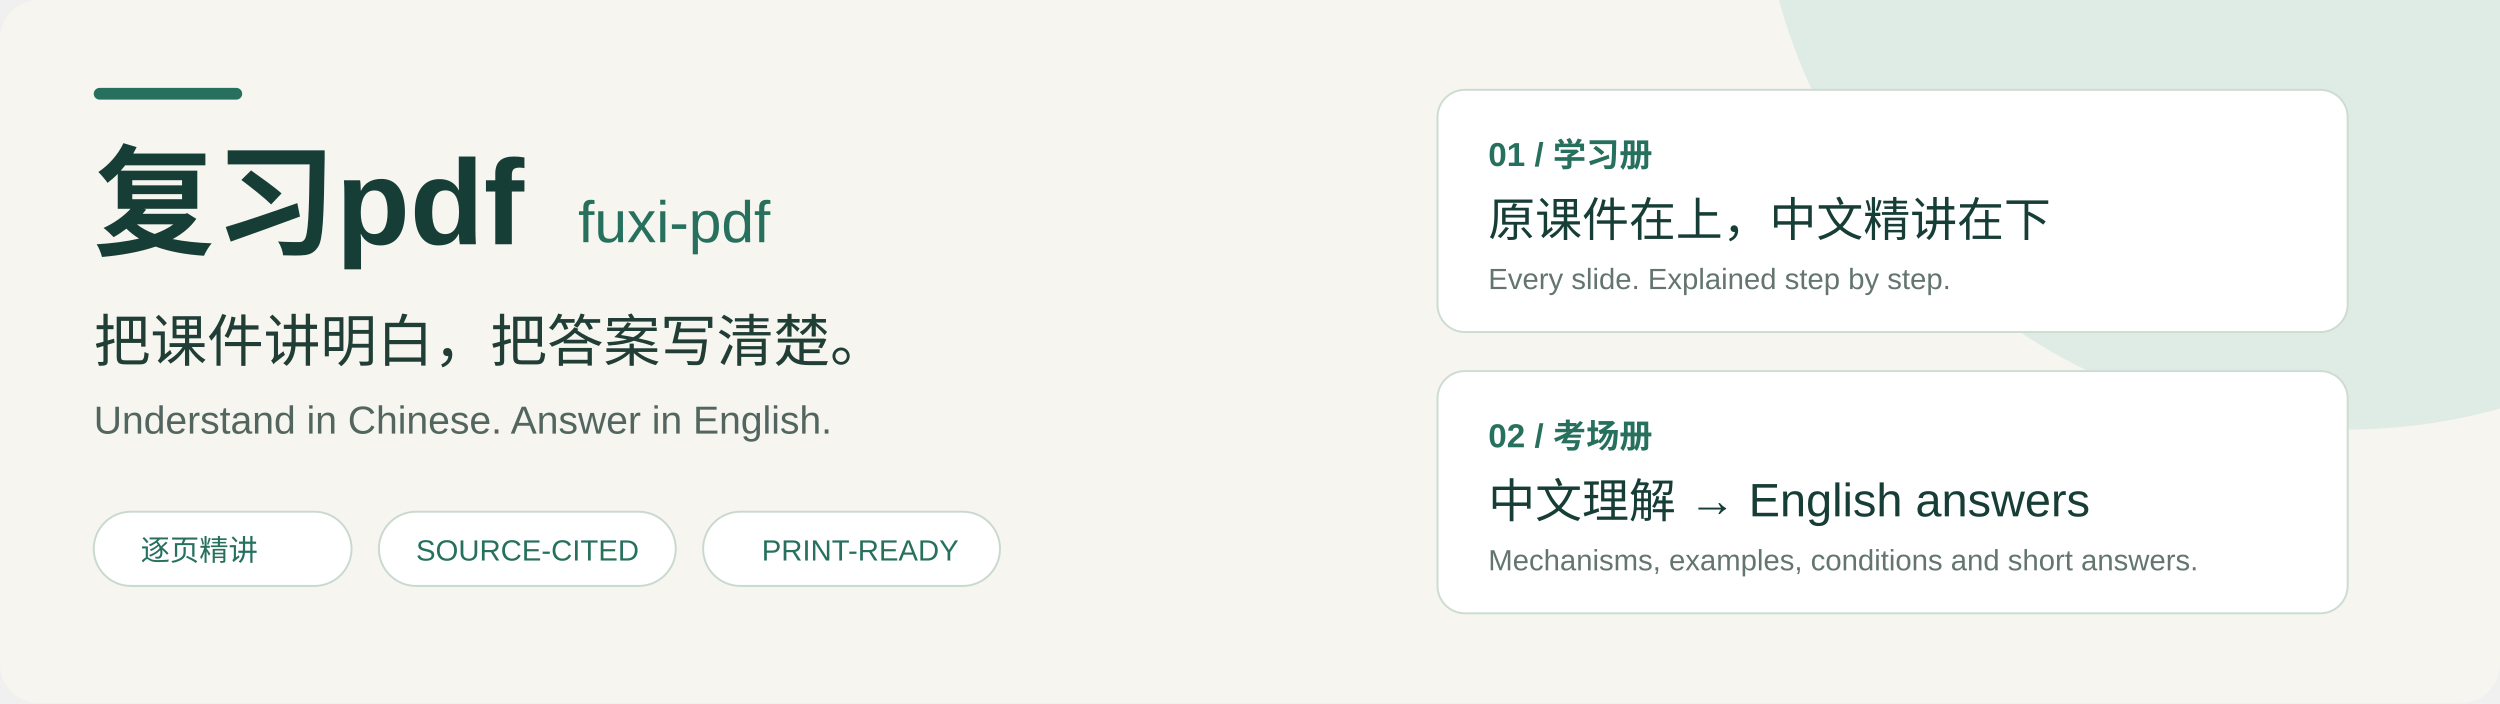
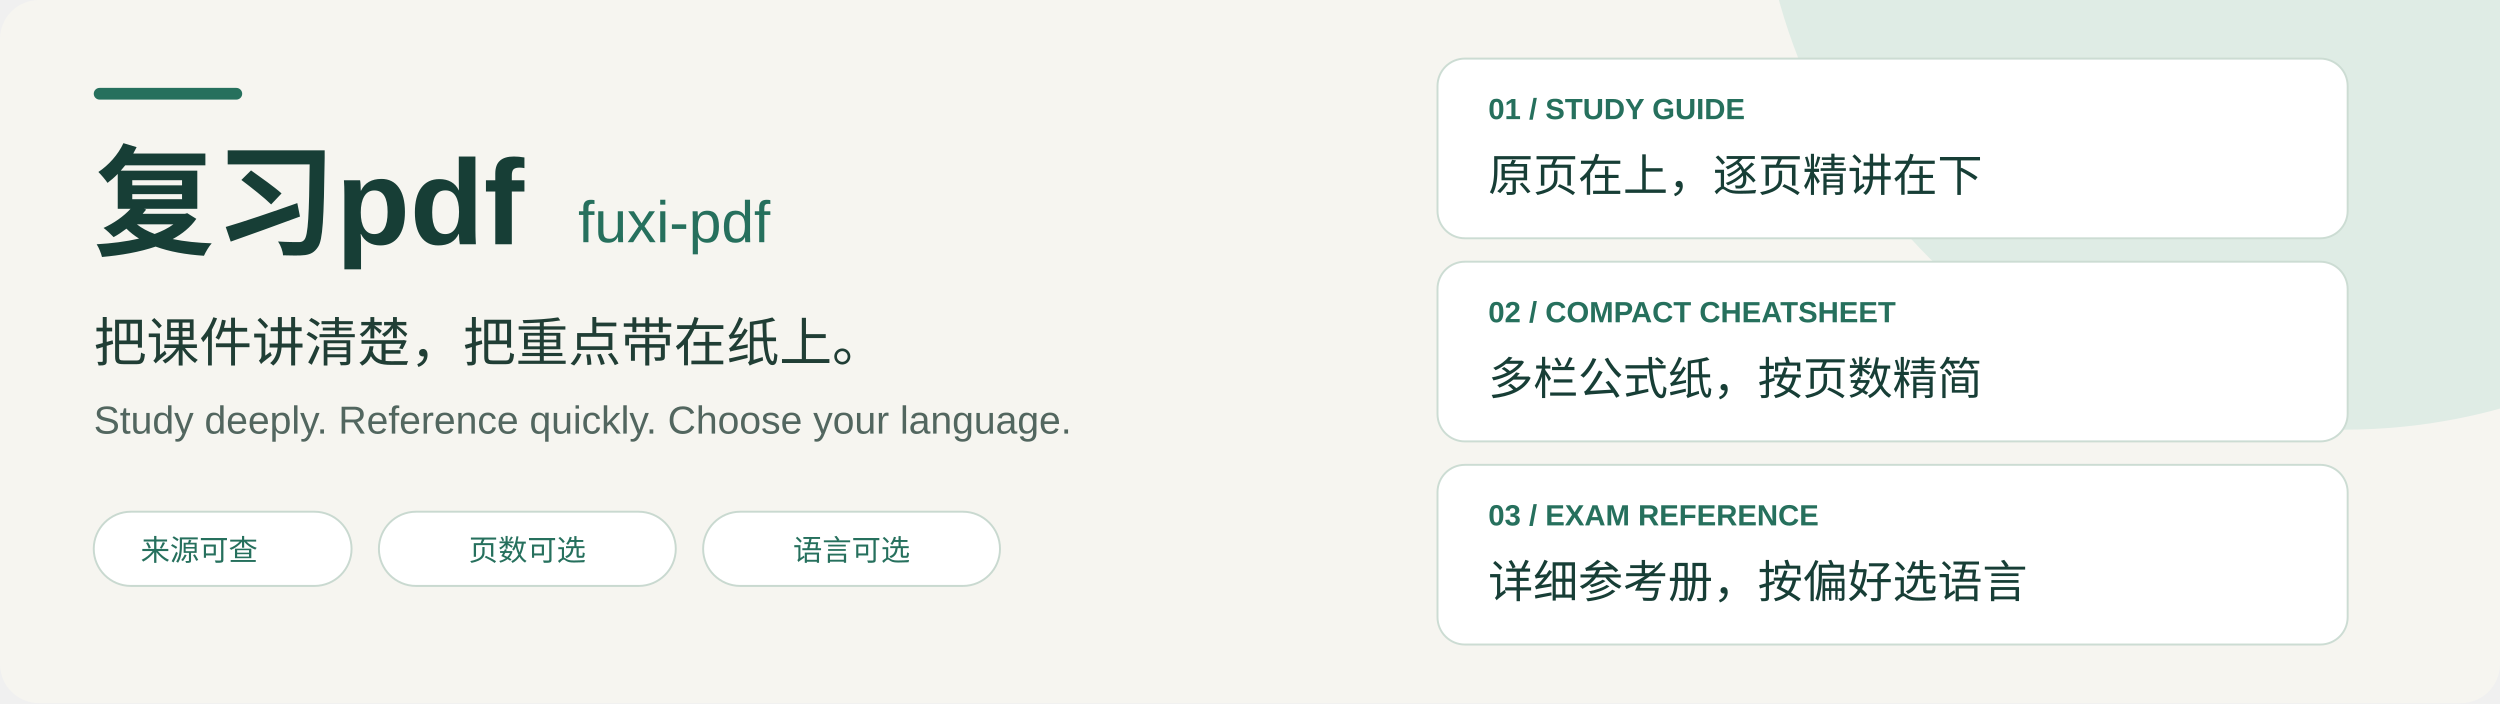
<svg xmlns="http://www.w3.org/2000/svg" width="1280" height="360" viewBox="0 0 1280 360" role="img" aria-labelledby="title desc">
  <rect width="1280" height="360" rx="20" fill="#f6f5f0" />
  <circle cx="1200" cy="-80" r="300" fill="#dfece5" />
  <rect x="48" y="45" width="76" height="6" rx="3" fill="#26705d" />
  <g font-family="Arial,Microsoft YaHei,Noto Sans CJK SC,sans-serif">
    <text x="48" y="126" font-size="62" font-weight="700" fill="#173e36">复习pdf</text>
    <text x="296" y="124" font-size="30" fill="#26705d">fuxi-pdf</text>
-     <text x="48" y="185" font-size="29" fill="#203e35">把课件讲明白，把答案写清楚。</text>
-     <text x="48" y="222" font-size="20" fill="#52665f">Understand in Chinese. Answer in English.</text>
+     <text x="48" y="185" font-size="27" fill="#203e35">把课件讲清楚，把重点带在纸上。</text>
+     <text x="48" y="222" font-size="20" fill="#52665f">Study deeply. Reference quickly. Choose your language.</text>
    <g fill="#fff" stroke="#c9d9d0">
      <rect x="48" y="262" width="132" height="38" rx="19" />
      <rect x="194" y="262" width="152" height="38" rx="19" />
      <rect x="360" y="262" width="152" height="38" rx="19" />
    </g>
    <g font-size="15" fill="#26705d">
-       <text x="72" y="287">逐页精讲</text>
-       <text x="213" y="287">SOURCE-CITED</text>
-       <text x="390" y="287">PRINT-READY</text>
+       <text x="72" y="287">来源可查</text>
+       <text x="240" y="287">页数可选</text>
+       <text x="406" y="287">语言可选</text>
    </g>
-     <rect x="736" y="46" width="466" height="124" rx="14" fill="#fff" stroke="#ccdcd3" />
-     <rect x="736" y="190" width="466" height="124" rx="14" fill="#fff" stroke="#ccdcd3" />
-     <text x="762" y="85" font-size="17" font-weight="700" fill="#26705d">01 / 学习册</text>
-     <text x="762" y="121" font-size="24" fill="#173e36">原课件在上，中文精讲在下</text>
-     <text x="762" y="148" font-size="15" fill="#63756e">Every slide. Explained step by step.</text>
-     <text x="762" y="229" font-size="17" font-weight="700" fill="#26705d">02 / 考场册</text>
-     <text x="762" y="265" font-size="24" fill="#173e36">中文理解 → English answers</text>
-     <text x="762" y="292" font-size="15" fill="#63756e">Mechanisms, examples, conditions and short answers.</text>
+     <g fill="#fff" stroke="#ccdcd3">
+       <rect x="736" y="30" width="466" height="92" rx="14" />
+       <rect x="736" y="134" width="466" height="92" rx="14" />
+       <rect x="736" y="238" width="466" height="92" rx="14" />
+     </g>
+     <g font-size="15" font-weight="700" fill="#26705d">
+       <text x="762" y="61">01 / STUDY GUIDE</text>
+       <text x="762" y="165">02 / COMPACT CHEATSHEET</text>
+       <text x="762" y="269">03 / EXAM REFERENCE</text>
+     </g>
+     <g font-size="23" fill="#173e36">
+       <text x="762" y="98">原页在上，逐页精讲在下</text>
+       <text x="762" y="202">多栏公式纸，按页数精简</text>
+       <text x="762" y="306">详细参考册，按偏好选语言</text>
+     </g>
  </g>
</svg>
